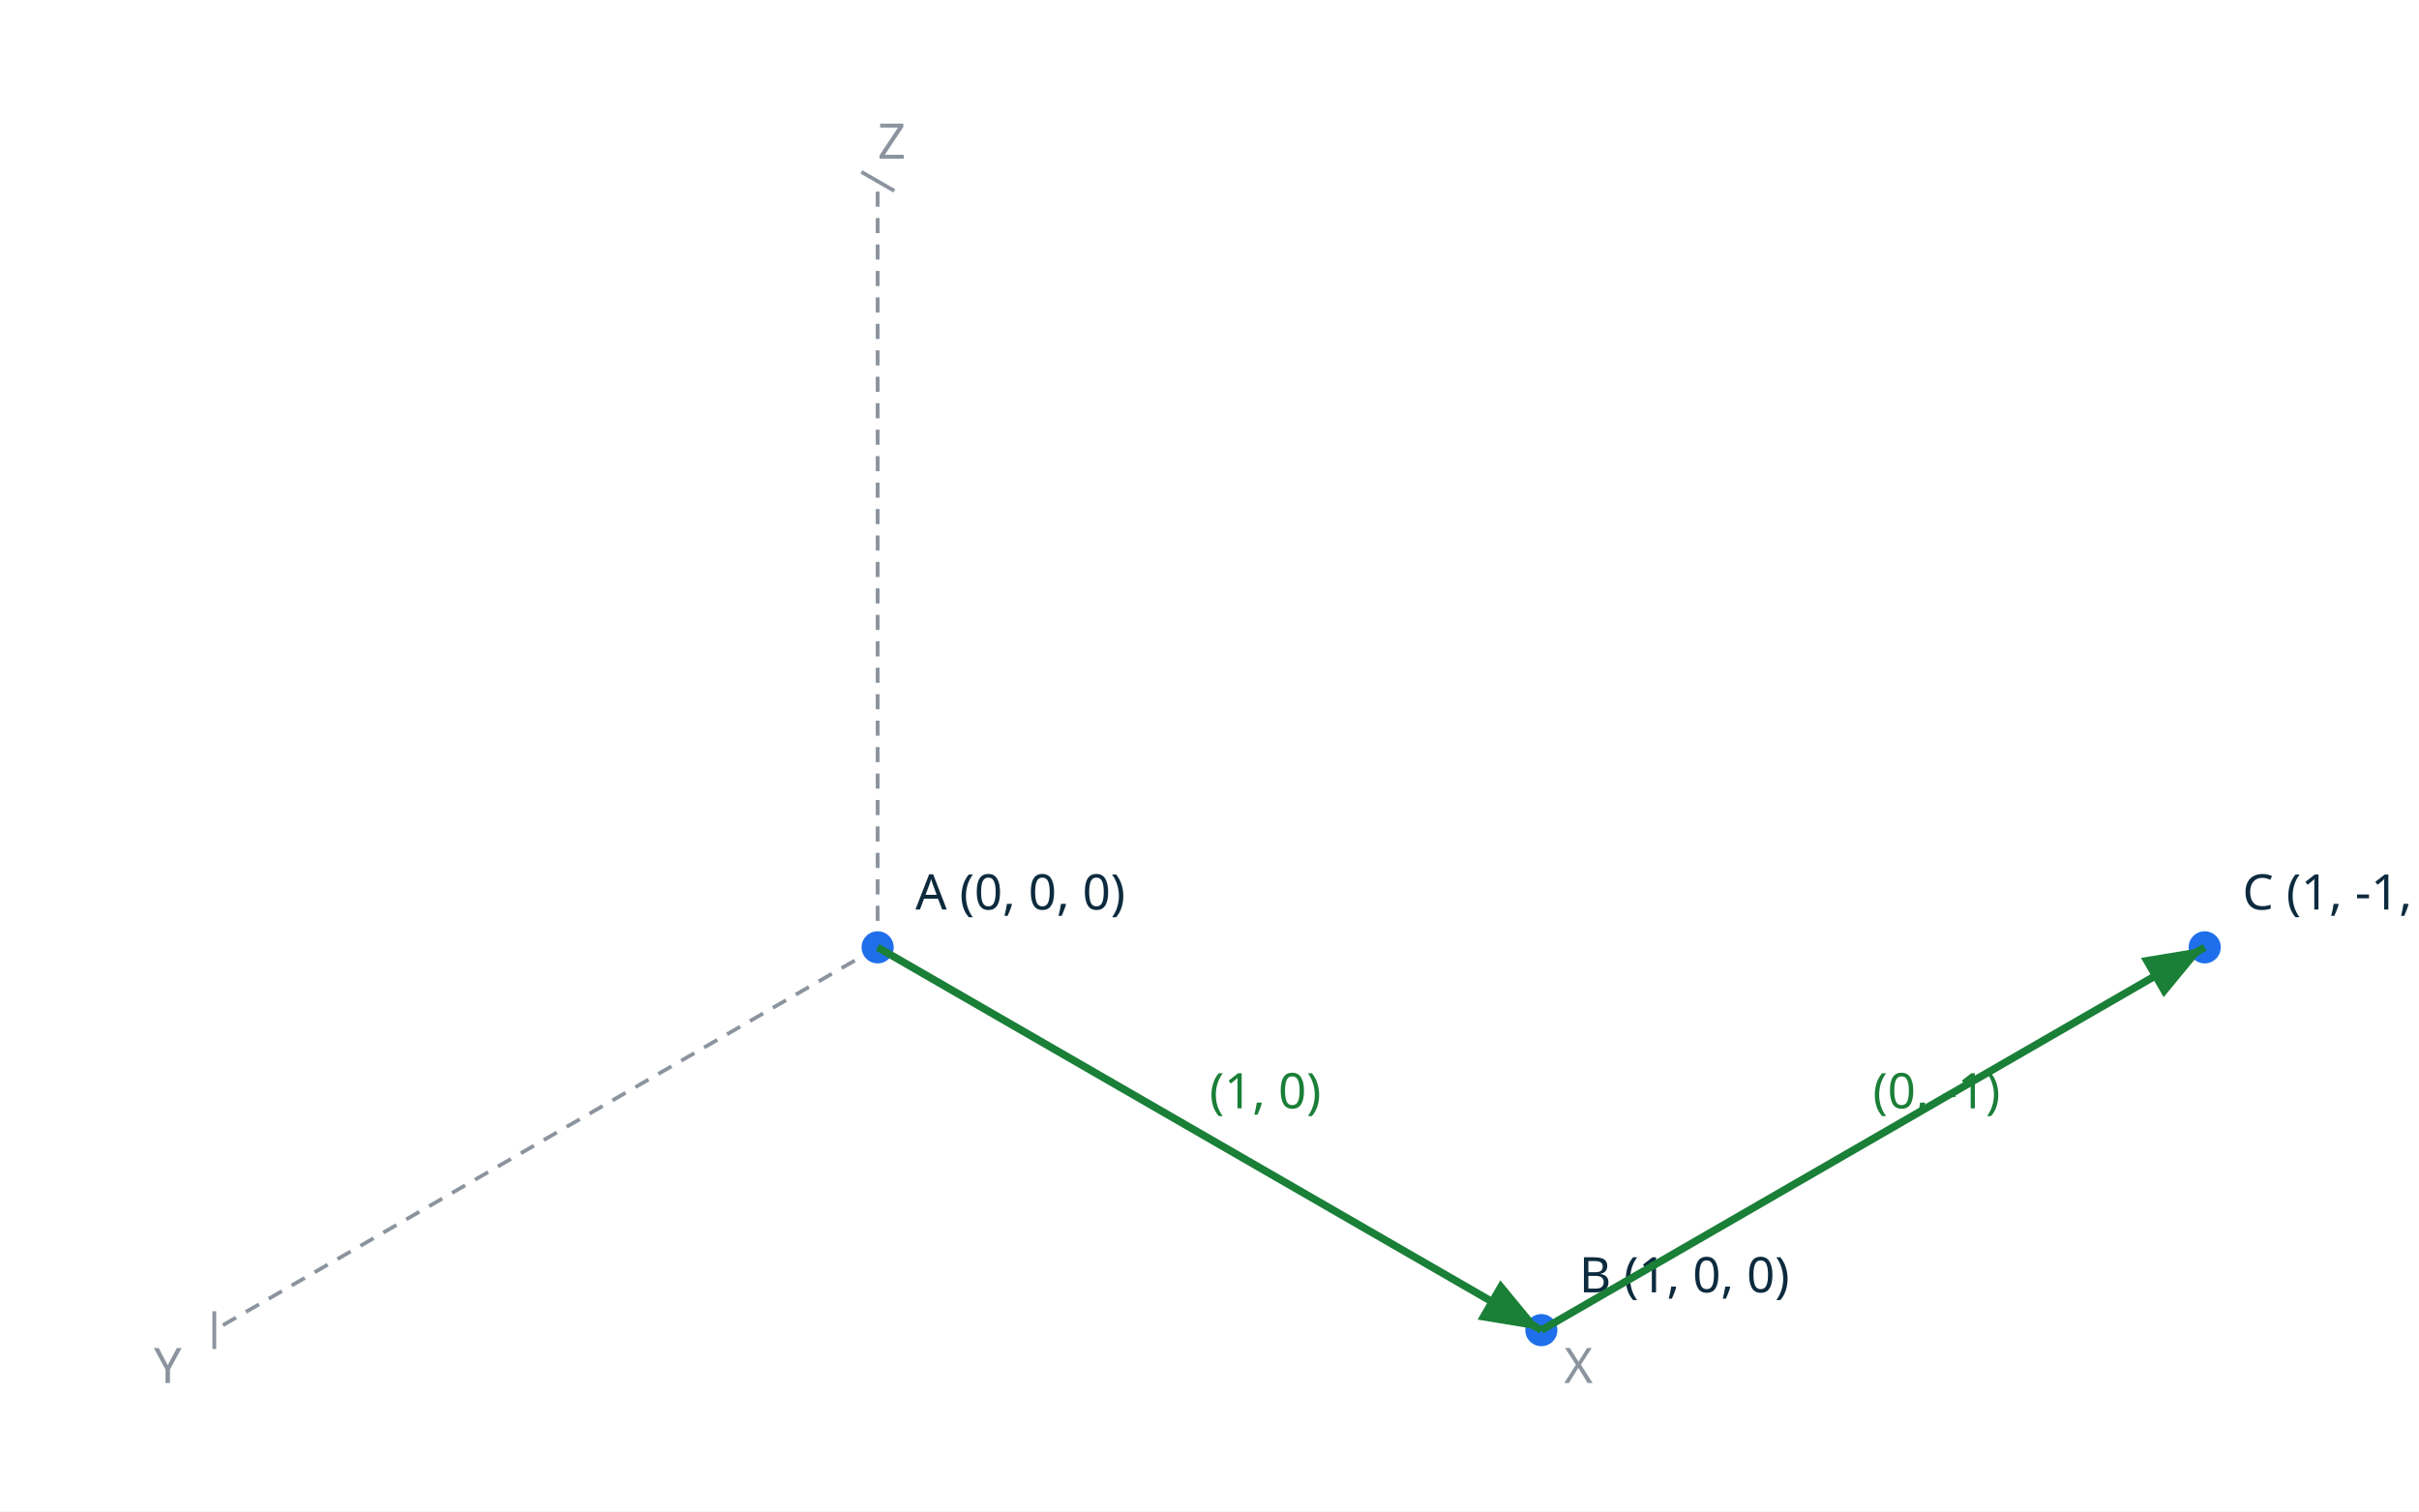
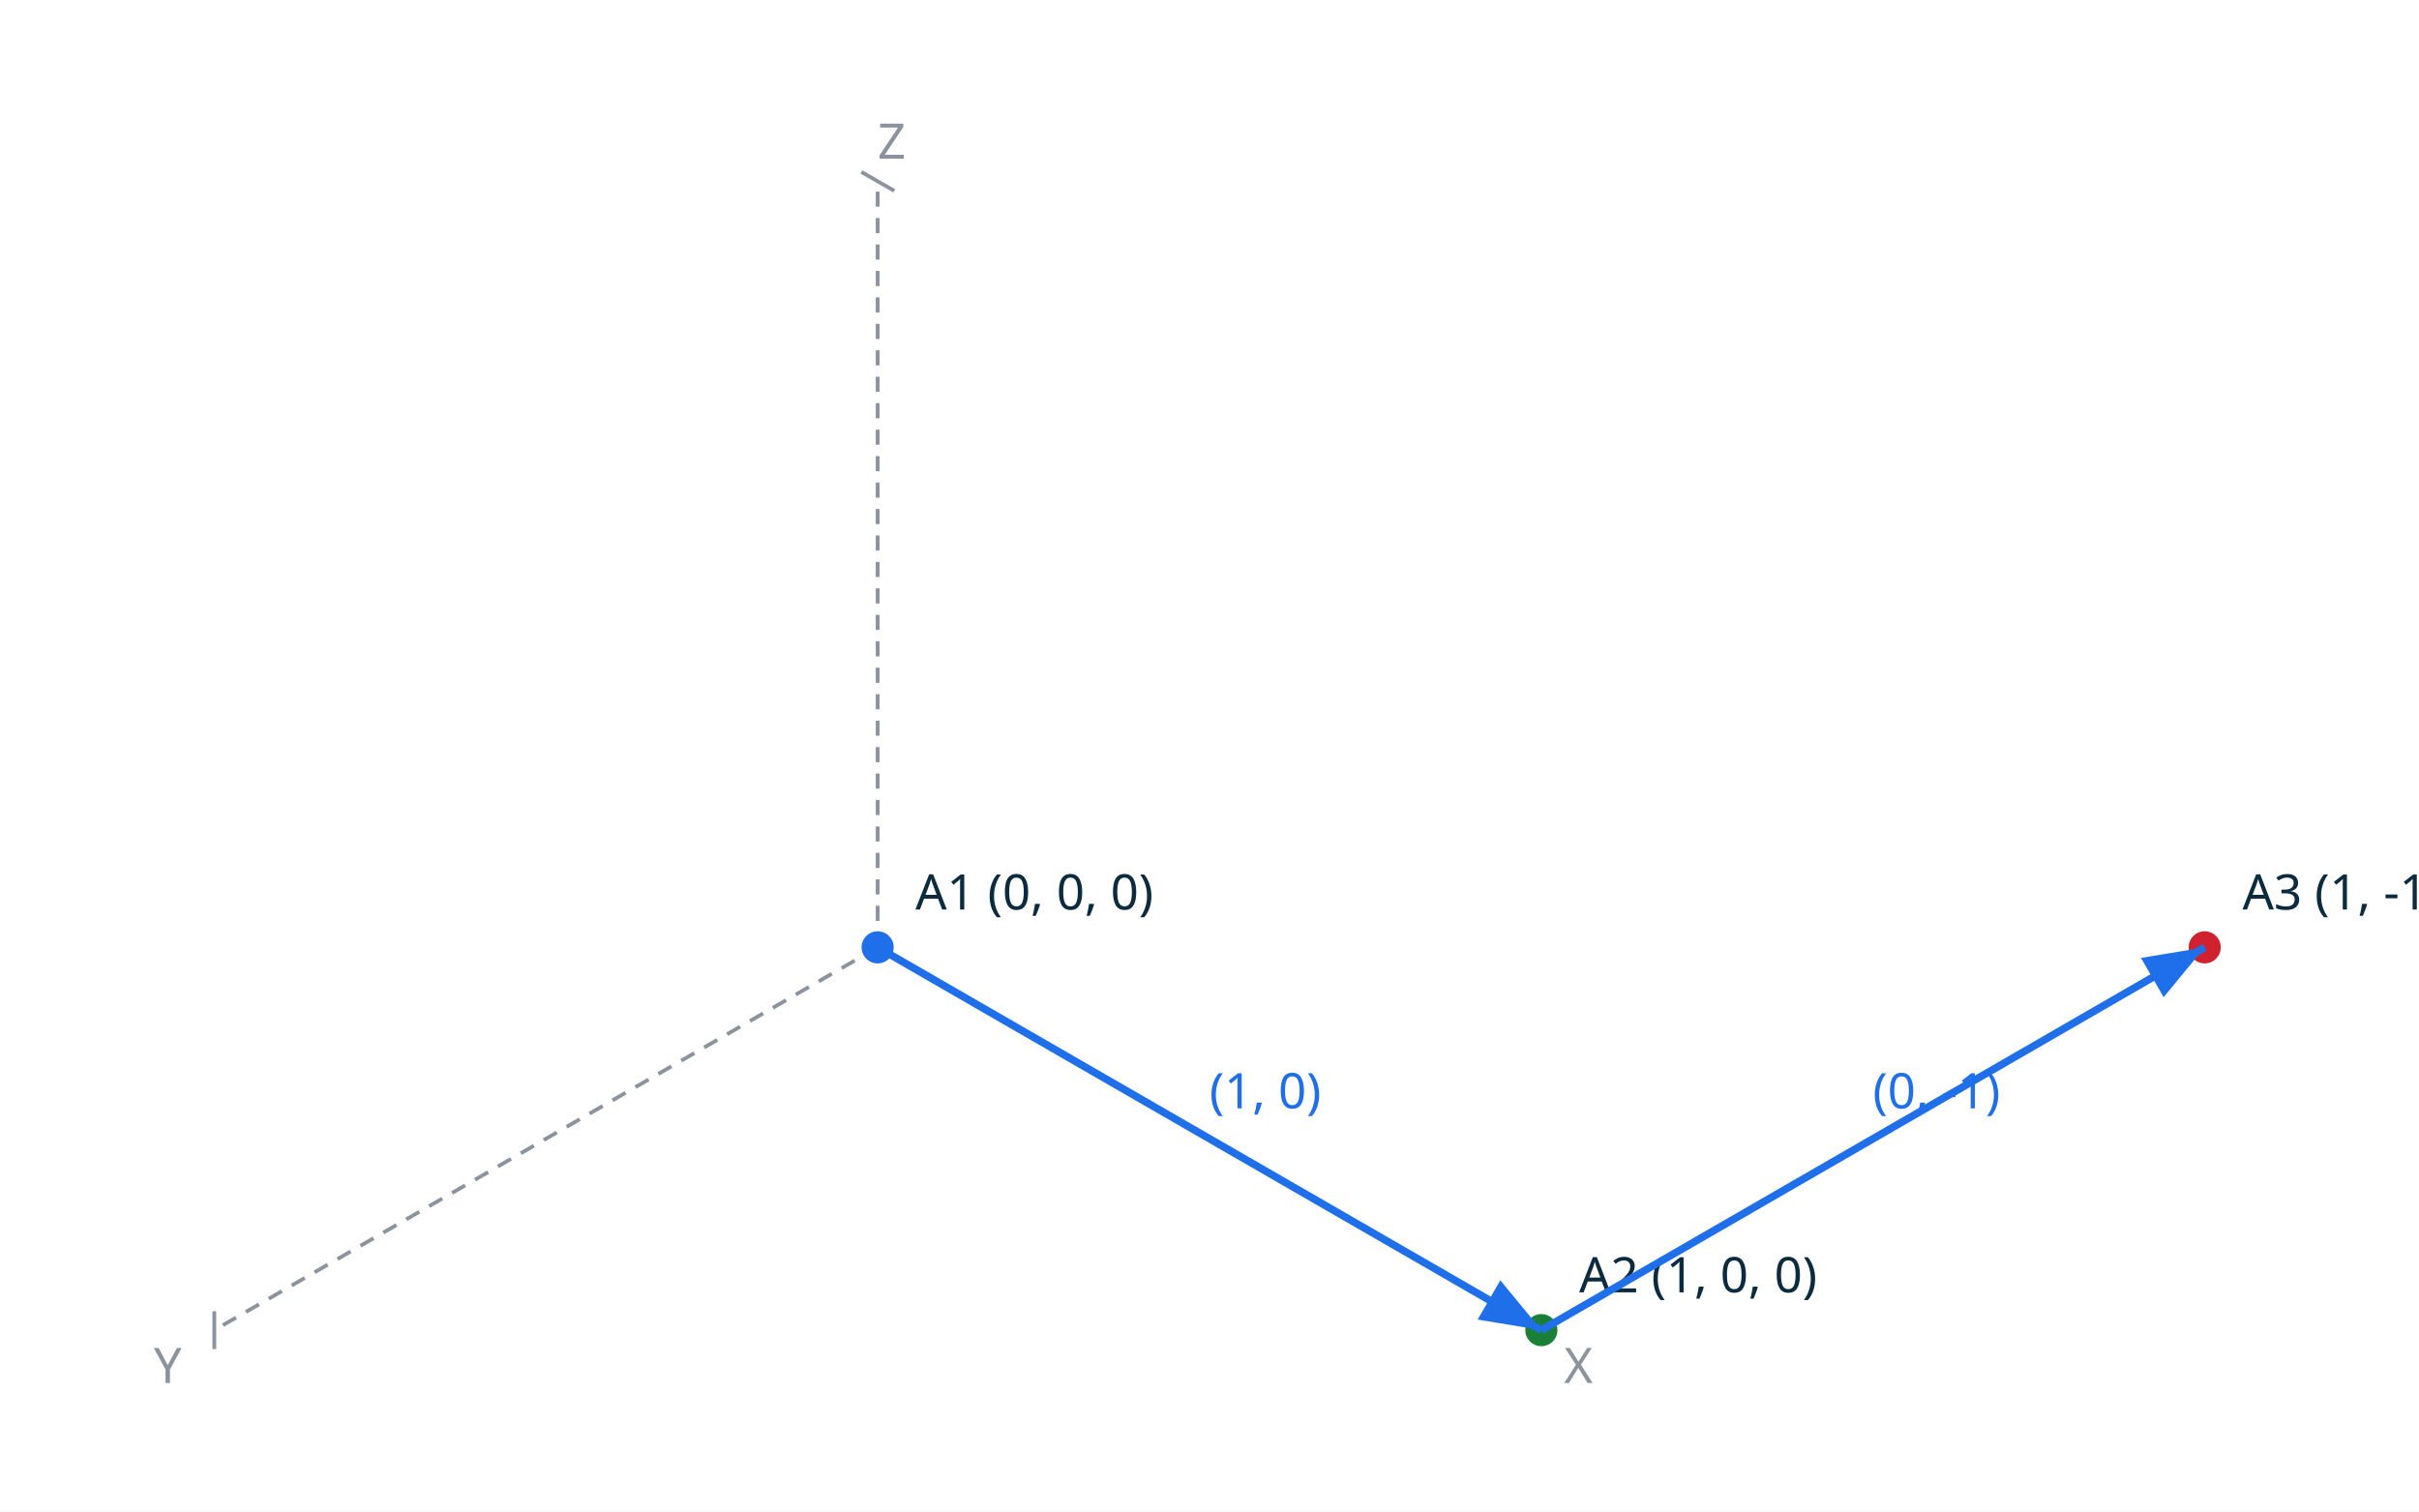
<svg xmlns="http://www.w3.org/2000/svg" viewBox="0 0 640 400" width="640" height="400">
  <rect width="640" height="400" fill="#ffffff" />
  <circle cx="232.2" cy="250.7" r="2.5" fill="#ffffff" stroke="#6e7781" stroke-width="1.0" />
  <circle cx="232.2" cy="250.7" r="2.5" fill="#ffffff" stroke="#6e7781" stroke-width="1.0" />
  <line x1="232.2" y1="250.7" x2="407.8" y2="352.0" stroke="#6e7781" stroke-width="1.0" stroke-dasharray="4 3" />
  <circle cx="407.8" cy="352.0" r="2.5" fill="#ffffff" stroke="#6e7781" stroke-width="1.0" />
  <circle cx="407.8" cy="352.0" r="2.5" fill="#ffffff" stroke="#6e7781" stroke-width="1.0" />
  <line x1="232.2" y1="250.7" x2="407.8" y2="352.0" stroke="#6e7781" stroke-width="1.0" stroke-dasharray="4 3" />
  <line x1="407.8" y1="352.0" x2="583.3" y2="250.7" stroke="#6e7781" stroke-width="1.0" stroke-dasharray="4 3" />
  <circle cx="407.8" cy="352.0" r="2.5" fill="#ffffff" stroke="#6e7781" stroke-width="1.0" />
  <circle cx="583.3" cy="250.7" r="2.5" fill="#ffffff" stroke="#6e7781" stroke-width="1.0" />
  <line x1="232.2" y1="250.7" x2="407.8" y2="352.0" stroke="#8b949e" stroke-width="1.0" stroke-dasharray="4 3" />
  <text x="413.8" y="366.0" fill="#8b949e" font-family="sans-serif" font-size="13">X</text>
  <line x1="232.2" y1="250.7" x2="56.7" y2="352.0" stroke="#8b949e" stroke-width="1.0" stroke-dasharray="4 3" />
  <text x="40.7" y="366.0" fill="#8b949e" font-family="sans-serif" font-size="13">Y</text>
  <line x1="232.2" y1="250.7" x2="232.2" y2="48.0" stroke="#8b949e" stroke-width="1.0" stroke-dasharray="4 3" />
  <text x="232.2" y="42.0" fill="#8b949e" font-family="sans-serif" font-size="13">Z</text>
  <circle cx="232.2" cy="250.7" r="2.5" fill="#8b949e" />
  <line x1="412.1" y1="349.5" x2="403.4" y2="354.5" stroke="#8b949e" stroke-width="1.0" />
  <line x1="56.7" y1="357.0" x2="56.7" y2="347.0" stroke="#8b949e" stroke-width="1.0" />
  <line x1="227.9" y1="45.5" x2="236.6" y2="50.5" stroke="#8b949e" stroke-width="1.0" />
  <circle cx="232.2" cy="250.7" r="5.0" fill="#1f6feb" stroke="#ffffff" stroke-width="1.5" />
-   <text x="242.2" y="240.7" fill="#0d2b3e" font-family="sans-serif" font-size="13">A (0, 0, 0)</text>
-   <circle cx="407.8" cy="352.0" r="5.0" fill="#1f6feb" stroke="#ffffff" stroke-width="1.5" />
-   <text x="417.8" y="342.0" fill="#0d2b3e" font-family="sans-serif" font-size="13">B (1, 0, 0)</text>
-   <circle cx="583.3" cy="250.7" r="5.0" fill="#1f6feb" stroke="#ffffff" stroke-width="1.5" />
-   <text x="593.3" y="240.7" fill="#0d2b3e" font-family="sans-serif" font-size="13">C (1, -1, 0)</text>
+   <text x="242.2" y="240.7" fill="#0d2b3e" font-family="sans-serif" font-size="13">A1 (0, 0, 0)</text>
+   <circle cx="407.8" cy="352.0" r="5.0" fill="#1a7f37" stroke="#ffffff" stroke-width="1.5" />
+   <text x="417.8" y="342.0" fill="#0d2b3e" font-family="sans-serif" font-size="13">A2 (1, 0, 0)</text>
+   <circle cx="583.3" cy="250.7" r="5.0" fill="#cf222e" stroke="#ffffff" stroke-width="1.5" />
+   <text x="593.3" y="240.7" fill="#0d2b3e" font-family="sans-serif" font-size="13">A3 (1, -1, 0)</text>
  <defs>
    <marker id="arrow" markerWidth="10" markerHeight="10" refX="8" refY="3" orient="auto">
      <path d="M0,0 L8,3 L0,6 z" fill="#1a7f37" />
    </marker>
+     <marker id="arrow1" markerWidth="10" markerHeight="10" refX="8" refY="3" orient="auto">
+       <path d="M0,0 L8,3 L0,6 z" fill="#1f6feb" />
+     </marker>
  </defs>
-   <line x1="232.2" y1="250.7" x2="407.8" y2="352.0" stroke="#1a7f37" stroke-width="2.0" marker-end="url(#arrow)" />
-   <text x="320.0" y="293.3" fill="#1a7f37" font-family="sans-serif" font-size="13">(1, 0)</text>
-   <line x1="407.8" y1="352.0" x2="583.3" y2="250.7" stroke="#1a7f37" stroke-width="2.0" marker-end="url(#arrow)" />
-   <text x="495.5" y="293.3" fill="#1a7f37" font-family="sans-serif" font-size="13">(0, -1)</text>
+   <line x1="232.2" y1="250.7" x2="407.8" y2="352.0" stroke="#1f6feb" stroke-width="2.0" marker-end="url(#arrow1)" />
+   <text x="320.0" y="293.3" fill="#1f6feb" font-family="sans-serif" font-size="13">(1, 0)</text>
+   <line x1="407.8" y1="352.0" x2="583.3" y2="250.7" stroke="#1f6feb" stroke-width="2.0" marker-end="url(#arrow1)" />
+   <text x="495.5" y="293.3" fill="#1f6feb" font-family="sans-serif" font-size="13">(0, -1)</text>
</svg>
